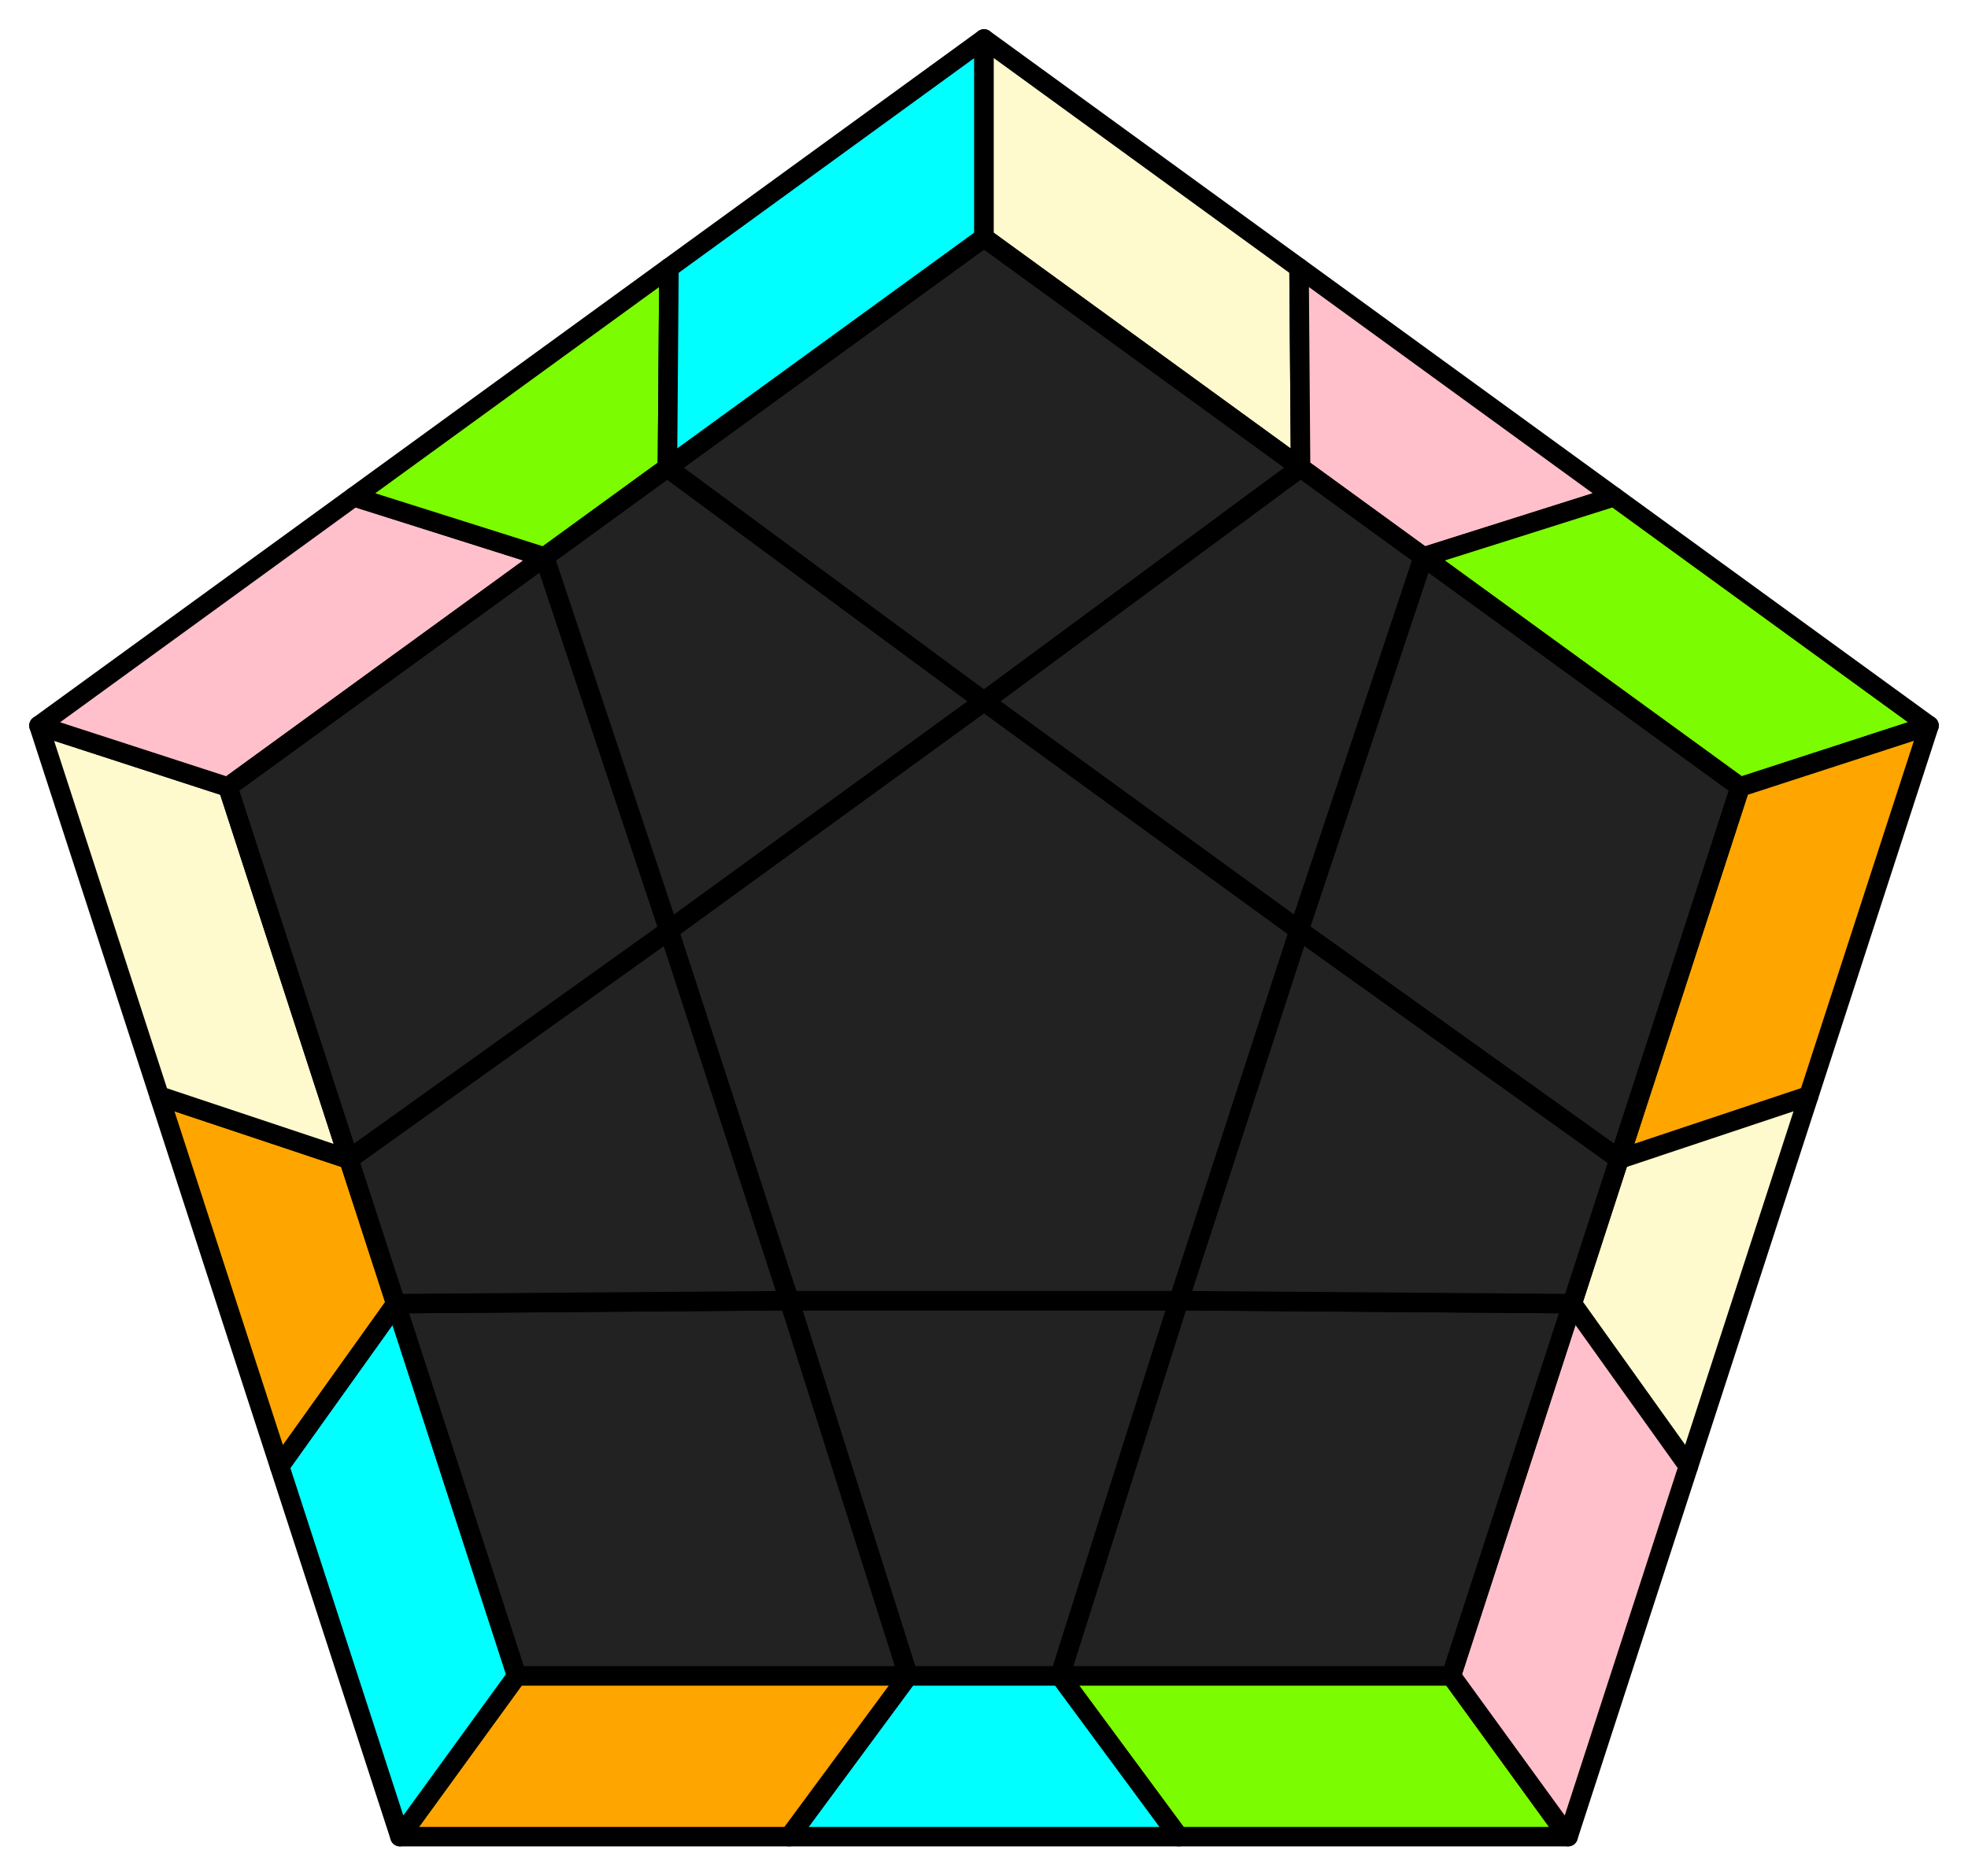
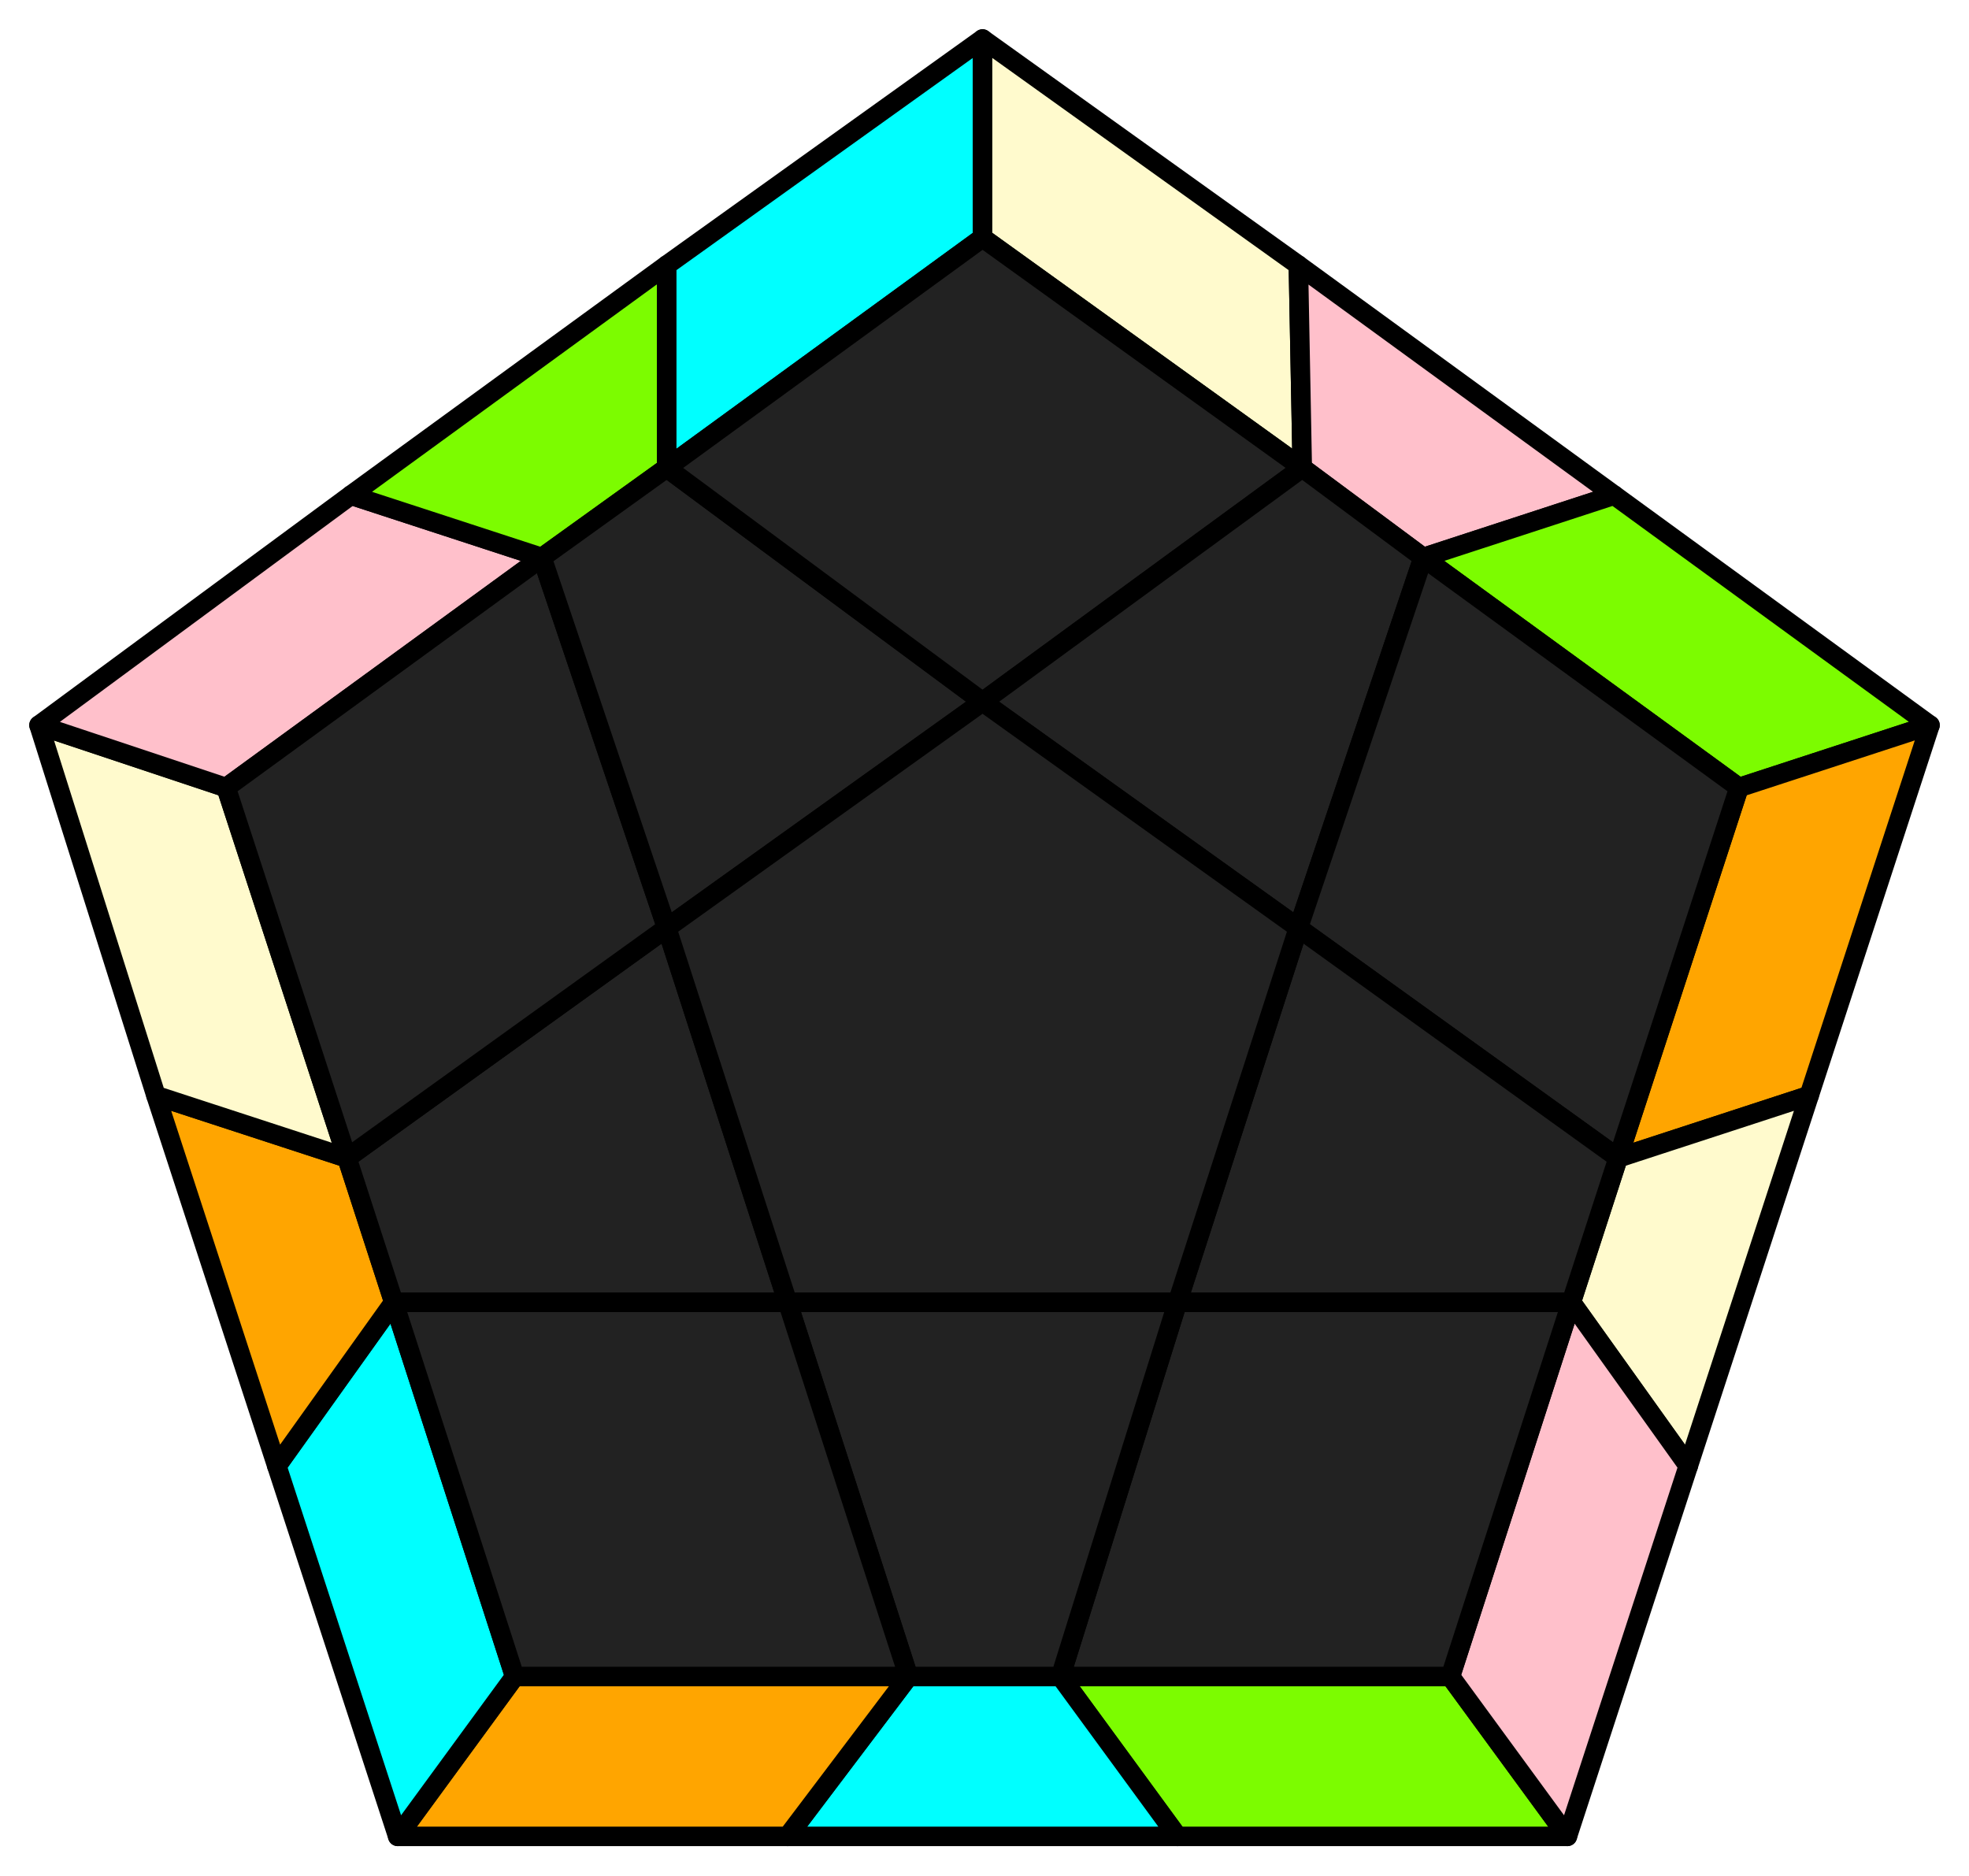
- <svg xmlns="http://www.w3.org/2000/svg" width="50.541" height="48.165">
-   <polygon stroke="black" stroke-width="0.5" points="40.271 47.165 30.271 47.165 27.221 43.036 37.271 43.036" stroke-linejoin="round" fill="#7cfc00" />
-   <polygon stroke="black" stroke-width="0.5" points="30.271 47.165 20.271 47.165 23.321 43.036 27.221 43.036" stroke-linejoin="round" fill="#00ffff" />
-   <polygon stroke="black" stroke-width="0.5" points="20.271 47.165 10.271 47.165 13.271 43.036 23.321 43.036" stroke-linejoin="round" fill="#ffa500" />
-   <polygon stroke="black" stroke-width="0.5" points="10.271 47.165 7.18 37.655 10.165 33.478 13.271 43.036" stroke-linejoin="round" fill="#00ffff" />
-   <polygon stroke="black" stroke-width="0.5" points="7.18 37.655 4.09 28.144 8.96 29.769 10.165 33.478" stroke-linejoin="round" fill="#ffa500" />
-   <polygon stroke="black" stroke-width="0.5" points="4.09 28.144 1.0 18.634 5.854 20.211 8.96 29.769" stroke-linejoin="round" fill="#fffacd" />
-   <polygon stroke="black" stroke-width="0.5" points="1.0 18.634 9.09 12.756 13.985 14.304 5.854 20.211" stroke-linejoin="round" fill="#ffc0cb" />
-   <polygon stroke="black" stroke-width="0.5" points="9.09 12.756 17.18 6.878 17.14 12.011 13.985 14.304" stroke-linejoin="round" fill="#7cfc00" />
-   <polygon stroke="black" stroke-width="0.5" points="17.18 6.878 25.271 1.0 25.271 6.104 17.14 12.011" stroke-linejoin="round" fill="#00ffff" />
-   <polygon stroke="black" stroke-width="0.5" points="25.271 1.0 33.361 6.878 33.401 12.011 25.271 6.104" stroke-linejoin="round" fill="#fffacd" />
-   <polygon stroke="black" stroke-width="0.5" points="33.361 6.878 41.451 12.756 36.556 14.304 33.401 12.011" stroke-linejoin="round" fill="#ffc0cb" />
-   <polygon stroke="black" stroke-width="0.5" points="41.451 12.756 49.541 18.634 44.687 20.211 36.556 14.304" stroke-linejoin="round" fill="#7cfc00" />
-   <polygon stroke="black" stroke-width="0.5" points="49.541 18.634 46.451 28.144 41.581 29.769 44.687 20.211" stroke-linejoin="round" fill="#ffa500" />
-   <polygon stroke="black" stroke-width="0.5" points="46.451 28.144 43.361 37.655 40.376 33.478 41.581 29.769" stroke-linejoin="round" fill="#fffacd" />
-   <polygon stroke="black" stroke-width="0.5" points="43.361 37.655 40.271 47.165 37.271 43.036 40.376 33.478" stroke-linejoin="round" fill="#ffc0cb" />
-   <polygon stroke="black" stroke-width="0.5" points="37.271 43.036 27.221 43.036 30.271 33.401 40.376 33.478" stroke-linejoin="round" fill="#222" />
-   <polygon stroke="black" stroke-width="0.5" points="27.221 43.036 23.321 43.036 20.271 33.401 30.271 33.401" stroke-linejoin="round" fill="#222" />
-   <polygon stroke="black" stroke-width="0.5" points="13.271 43.036 10.165 33.478 20.271 33.401 23.321 43.036" stroke-linejoin="round" fill="#222" />
-   <polygon stroke="black" stroke-width="0.5" points="10.165 33.478 8.96 29.769 17.18 23.891 20.271 33.401" stroke-linejoin="round" fill="#222" />
-   <polygon stroke="black" stroke-width="0.5" points="5.854 20.211 13.985 14.304 17.18 23.891 8.96 29.769" stroke-linejoin="round" fill="#222" />
-   <polygon stroke="black" stroke-width="0.5" points="13.985 14.304 17.14 12.011 25.271 18.013 17.18 23.891" stroke-linejoin="round" fill="#222" />
-   <polygon stroke="black" stroke-width="0.5" points="25.271 6.104 33.401 12.011 25.271 18.013 17.14 12.011" stroke-linejoin="round" fill="#222" />
-   <polygon stroke="black" stroke-width="0.5" points="33.401 12.011 36.556 14.304 33.361 23.891 25.271 18.013" stroke-linejoin="round" fill="#222" />
-   <polygon stroke="black" stroke-width="0.5" points="44.687 20.211 41.581 29.769 33.361 23.891 36.556 14.304" stroke-linejoin="round" fill="#222" />
-   <polygon stroke="black" stroke-width="0.5" points="41.581 29.769 40.376 33.478 30.271 33.401 33.361 23.891" stroke-linejoin="round" fill="#222" />
-   <polygon stroke="black" stroke-width="0.5" points="30.271 33.401 20.271 33.401 17.18 23.891 25.271 18.013 33.361 23.891" stroke-linejoin="round" fill="#222" />
+ <svg xmlns="http://www.w3.org/2000/svg" id="135" width="505" height="481">
+   <style>
+ polygon { stroke: black; stroke-width: 5px; stroke-linejoin: round;}
+ .green {fill: #7cfc00;}
+ .orange {fill: #ffa500;}
+ .blue {fill: #00ffff;}
+ .beige {fill: #fffacd;}
+ .pink {fill: #ffc0cb;}
+ .grey {fill: #222;}
+ </style>
+   <polygon class="green" points="402 471 302 471 272 430 372 430" />
+   <polygon class="blue" points="302 471 202 471 233 430 272 430" />
+   <polygon class="orange" points="202 471 102 471 132 430 233 430" />
+   <polygon class="blue" points="102 471 71 376 101 334 132 430" />
+   <polygon class="orange" points="71 376 40 281 89 297 101 334" />
+   <polygon class="beige" points="40 281 10 186 58 202 89 297" />
+   <polygon class="pink" points="10 186 90 127 139 143 58 202" />
+   <polygon class="green" points="90 127 171 68 171 120 139 143" />
+   <polygon class="blue" points="171 68 252 10 252 61 171 120" />
+   <polygon class="beige" points="252 10 333 68 334 120 252 61" />
+   <polygon class="pink" points="333 68 414 127 365 143 334 120" />
+   <polygon class="green" points="414 127 495 186 446 202 365 143" />
+   <polygon class="orange" points="495 186 464 281 415 297 446 202" />
+   <polygon class="beige" points="464 281 433 376 403 334 415 297" />
+   <polygon class="pink" points="433 376 402 471 372 430 403 334" />
+   <polygon class="grey" points="372 430 272 430 302 334 403 334" />
+   <polygon class="grey" points="272 430 233 430 202 334 302 334" />
+   <polygon class="grey" points="132 430 101 334 202 334 233 430" />
+   <polygon class="grey" points="101 334 89 297 171 238 202 334" />
+   <polygon class="grey" points="58 202 139 143 171 238 89 297" />
+   <polygon class="grey" points="139 143 171 120 252 180 171 238" />
+   <polygon class="grey" points="252 61 334 120 252 180 171 120" />
+   <polygon class="grey" points="334 120 365 143 333 238 252 180" />
+   <polygon class="grey" points="446 202 415 297 333 238 365 143" />
+   <polygon class="grey" points="415 297 403 334 302 334 333 238" />
+   <polygon class="grey" points="302 334 202 334 171 238 252 180 333 238" />
</svg>
